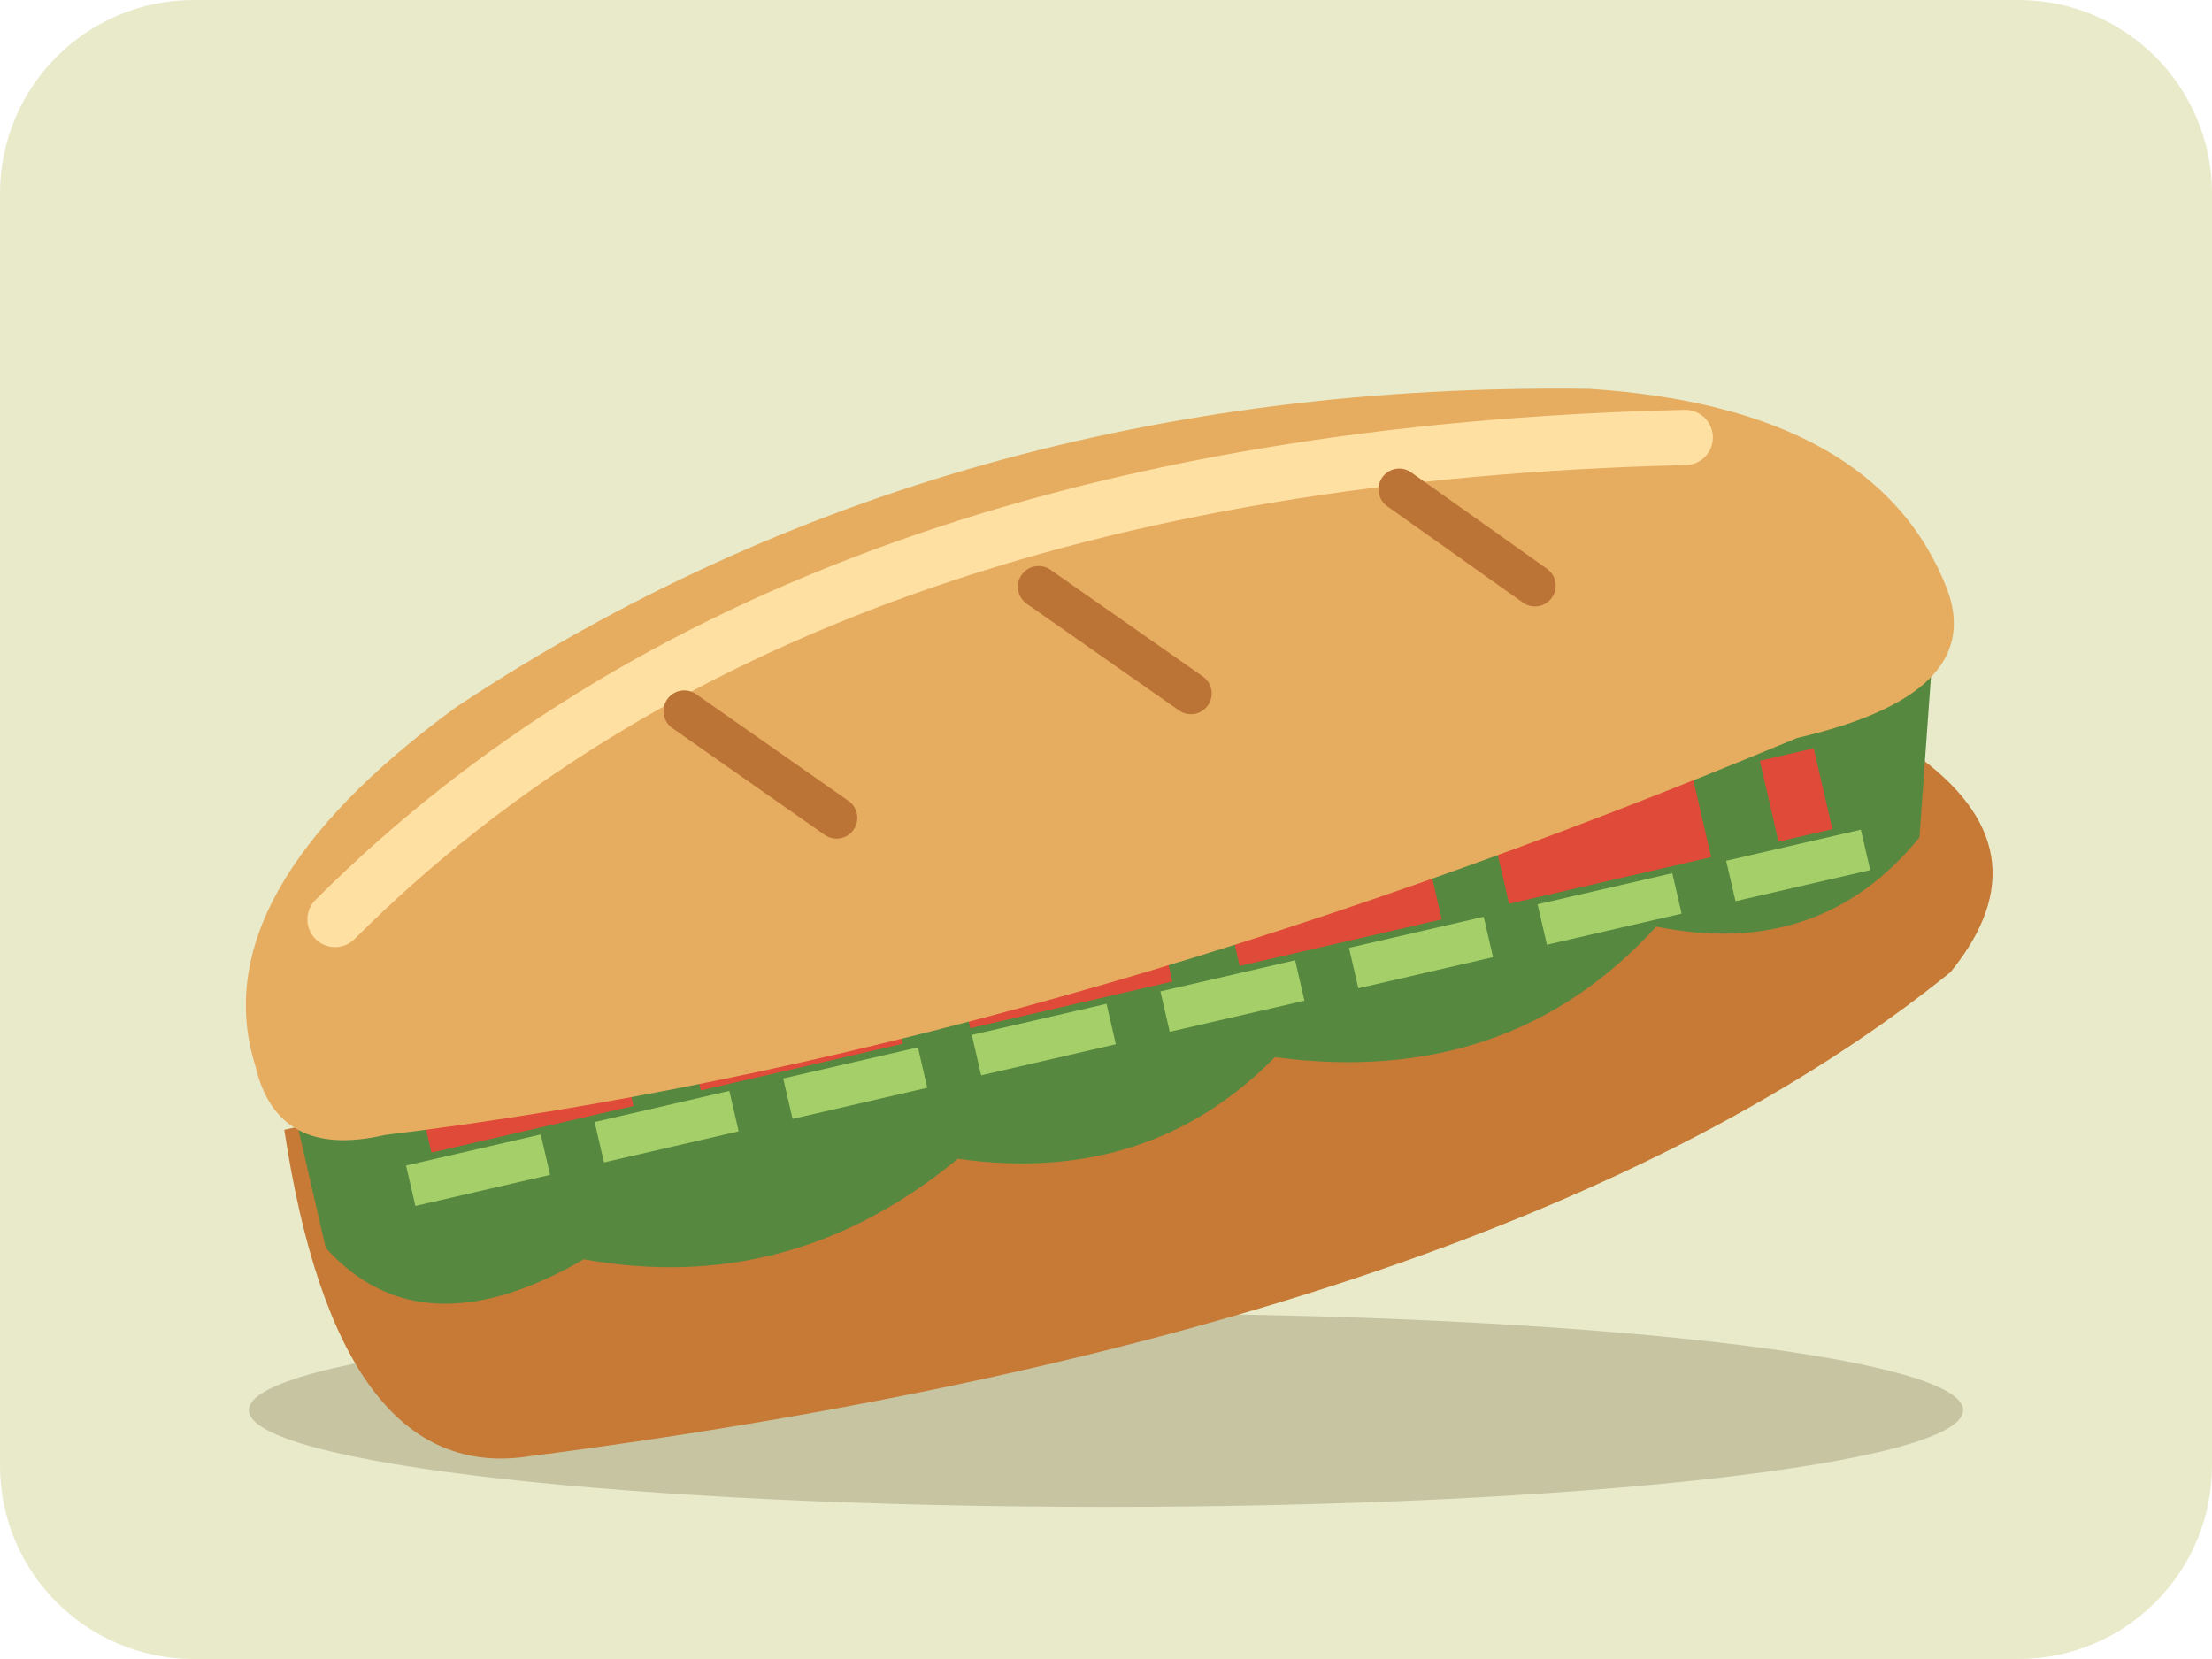
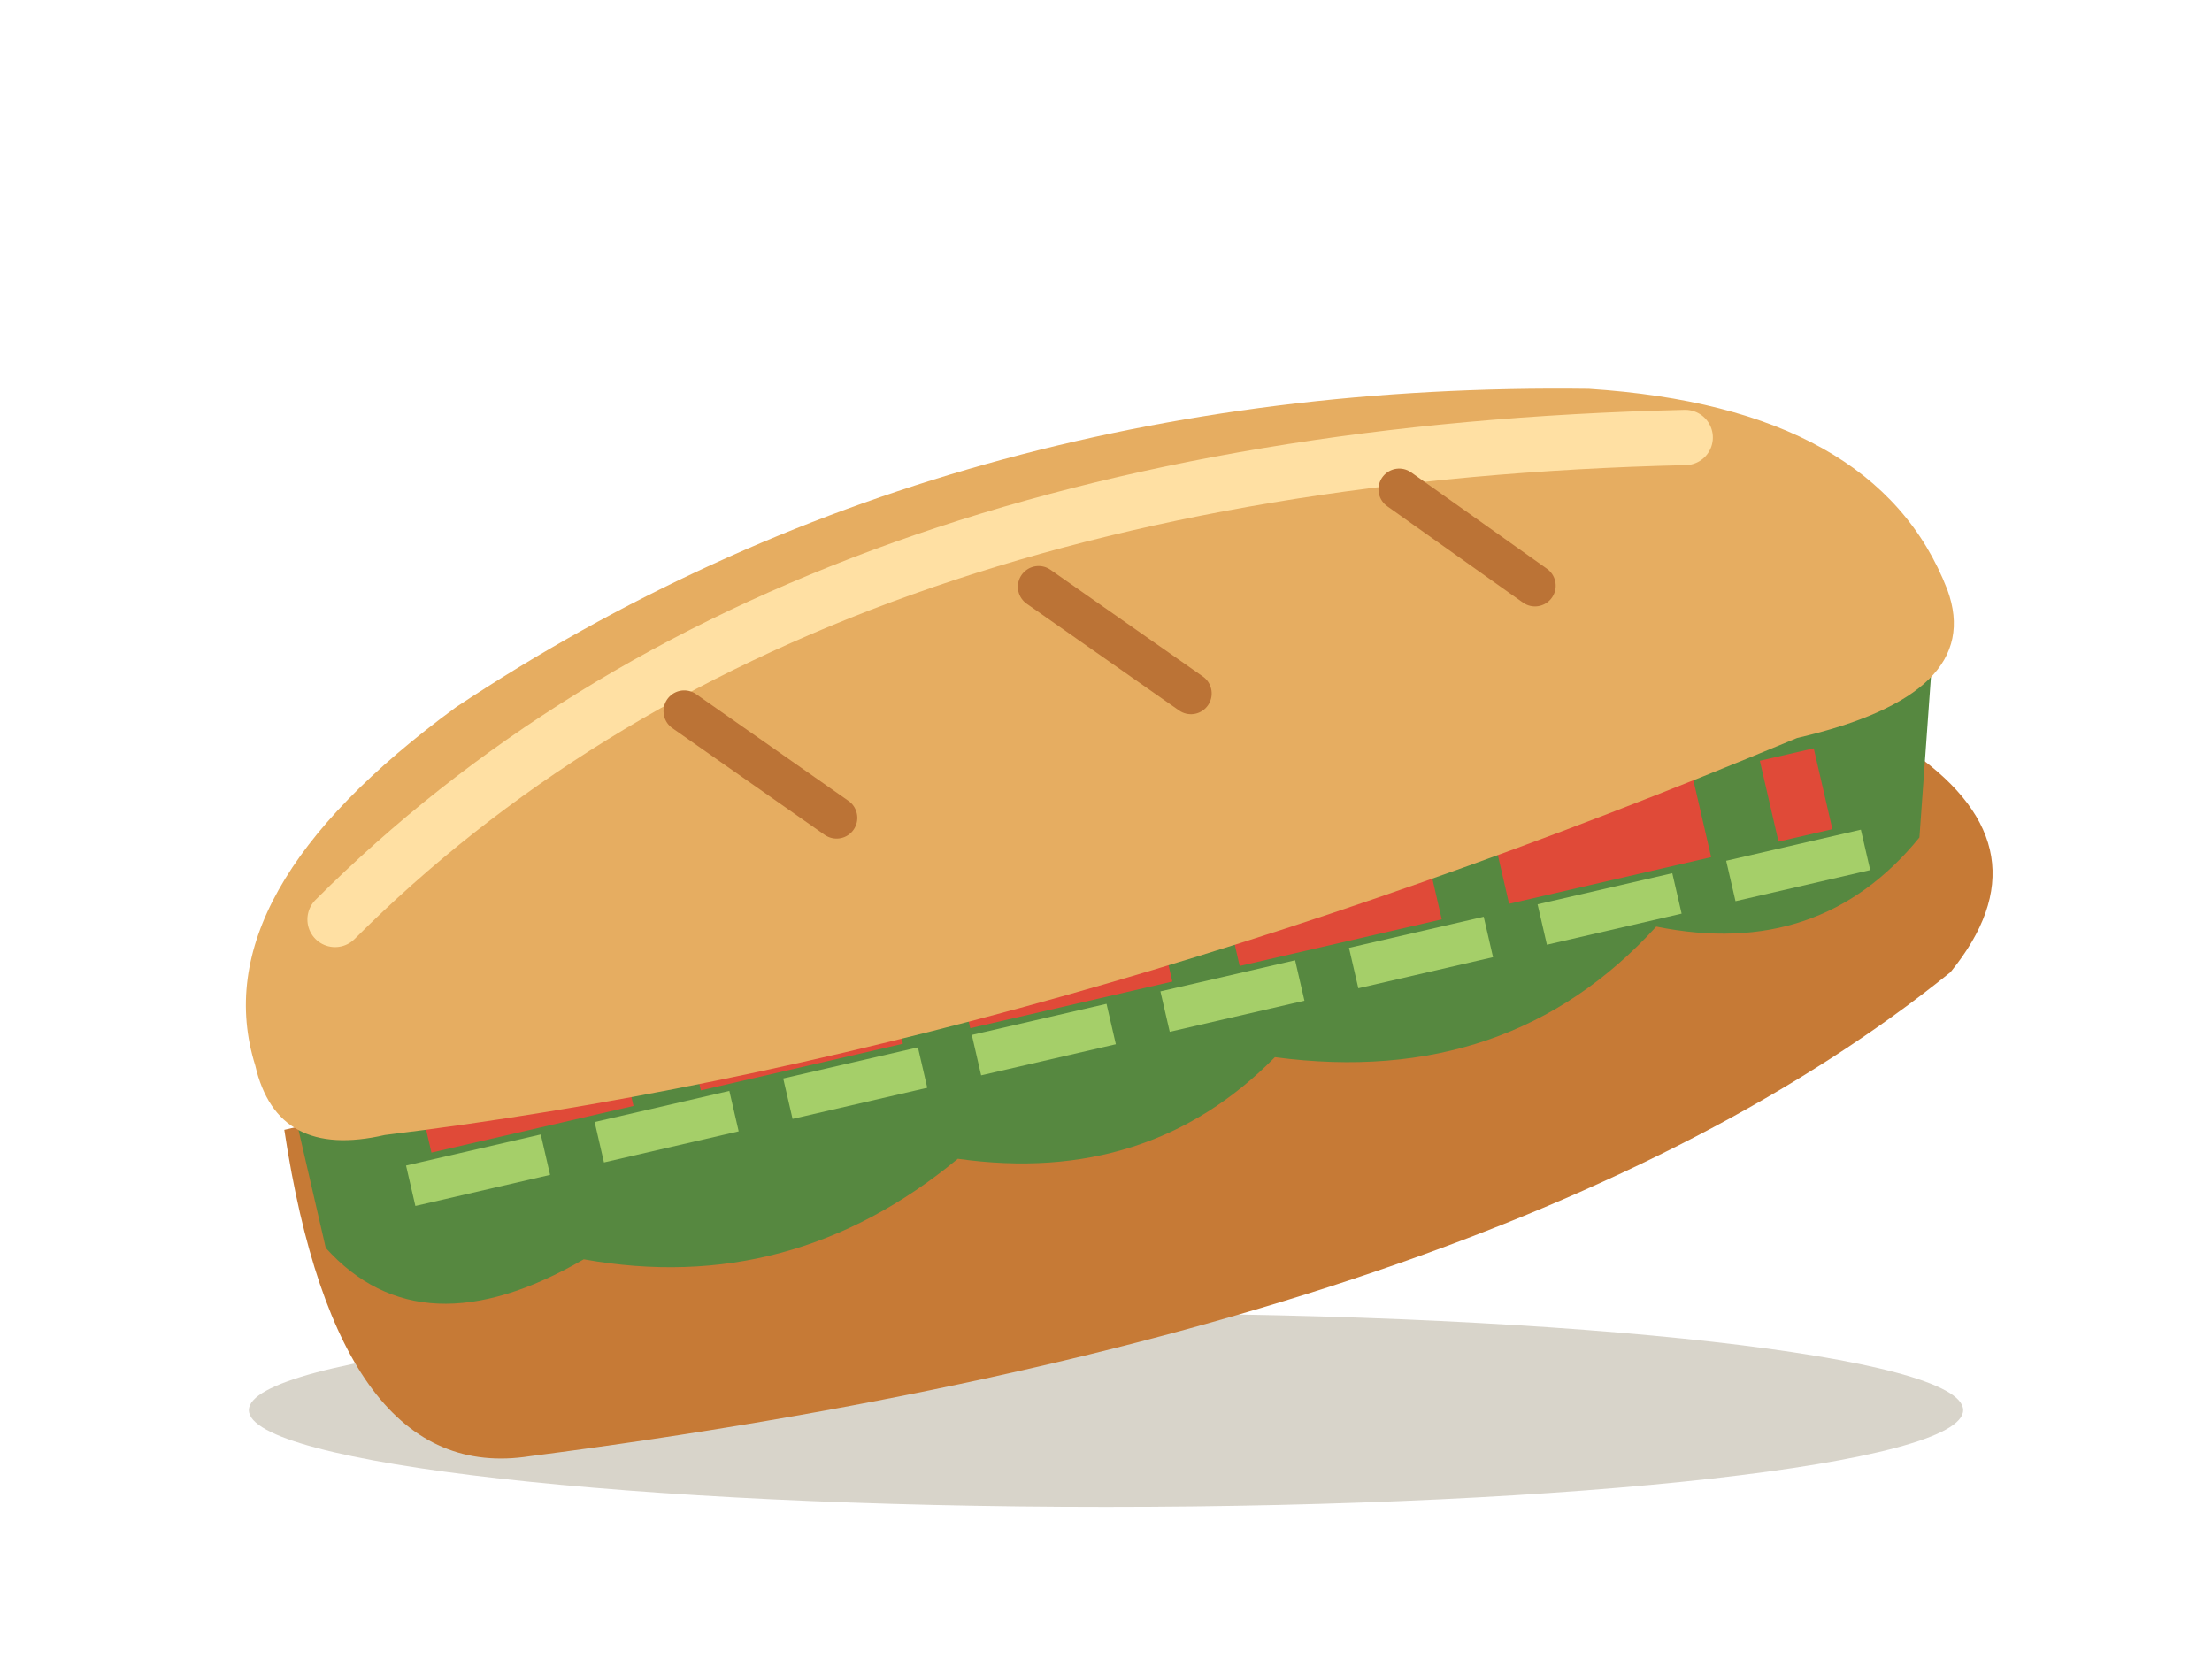
<svg xmlns="http://www.w3.org/2000/svg" width="160" height="120" viewBox="0 0 160 120">
-   <rect width="160" height="120" rx="14" fill="#e8eaca" />
  <ellipse cx="80" cy="102" rx="62" ry="7" fill="#64522c" opacity=".25" />
  <g transform="rotate(-13 80 68)">
    <path d="M19 68h121q8 9-1 16-37 18-108 11-14-1-12-27z" fill="#c67a36" />
    <path d="M20 66q12-10 24-2 9-7 20 0 13-8 24 0 12-7 23-1 17-7 32-2l-4 13q-9 7-20 2-13 9-29 3-11 7-24 2-14 7-28 1-13 4-18-5z" fill="#568840" />
    <path d="M29 69h104" stroke="#e04a38" stroke-width="6" stroke-dasharray="15 5" />
    <path d="M27 74h108" stroke="#a5cf69" stroke-width="3" stroke-dasharray="10 4" />
    <path d="M18 63q-1-13 20-22 40-15 85-4 20 6 22 20 1 8-13 8-59 10-106 5-8 0-8-7z" fill="#e6ad61" />
    <path d="M26 54q40-25 103-12" fill="none" stroke="#ffe0a3" stroke-width="4" stroke-linecap="round" />
    <path d="m54 45 9 10m18-13 9 10m18-11 8 9" stroke="#bb7336" stroke-width="3" stroke-linecap="round" />
  </g>
</svg>
